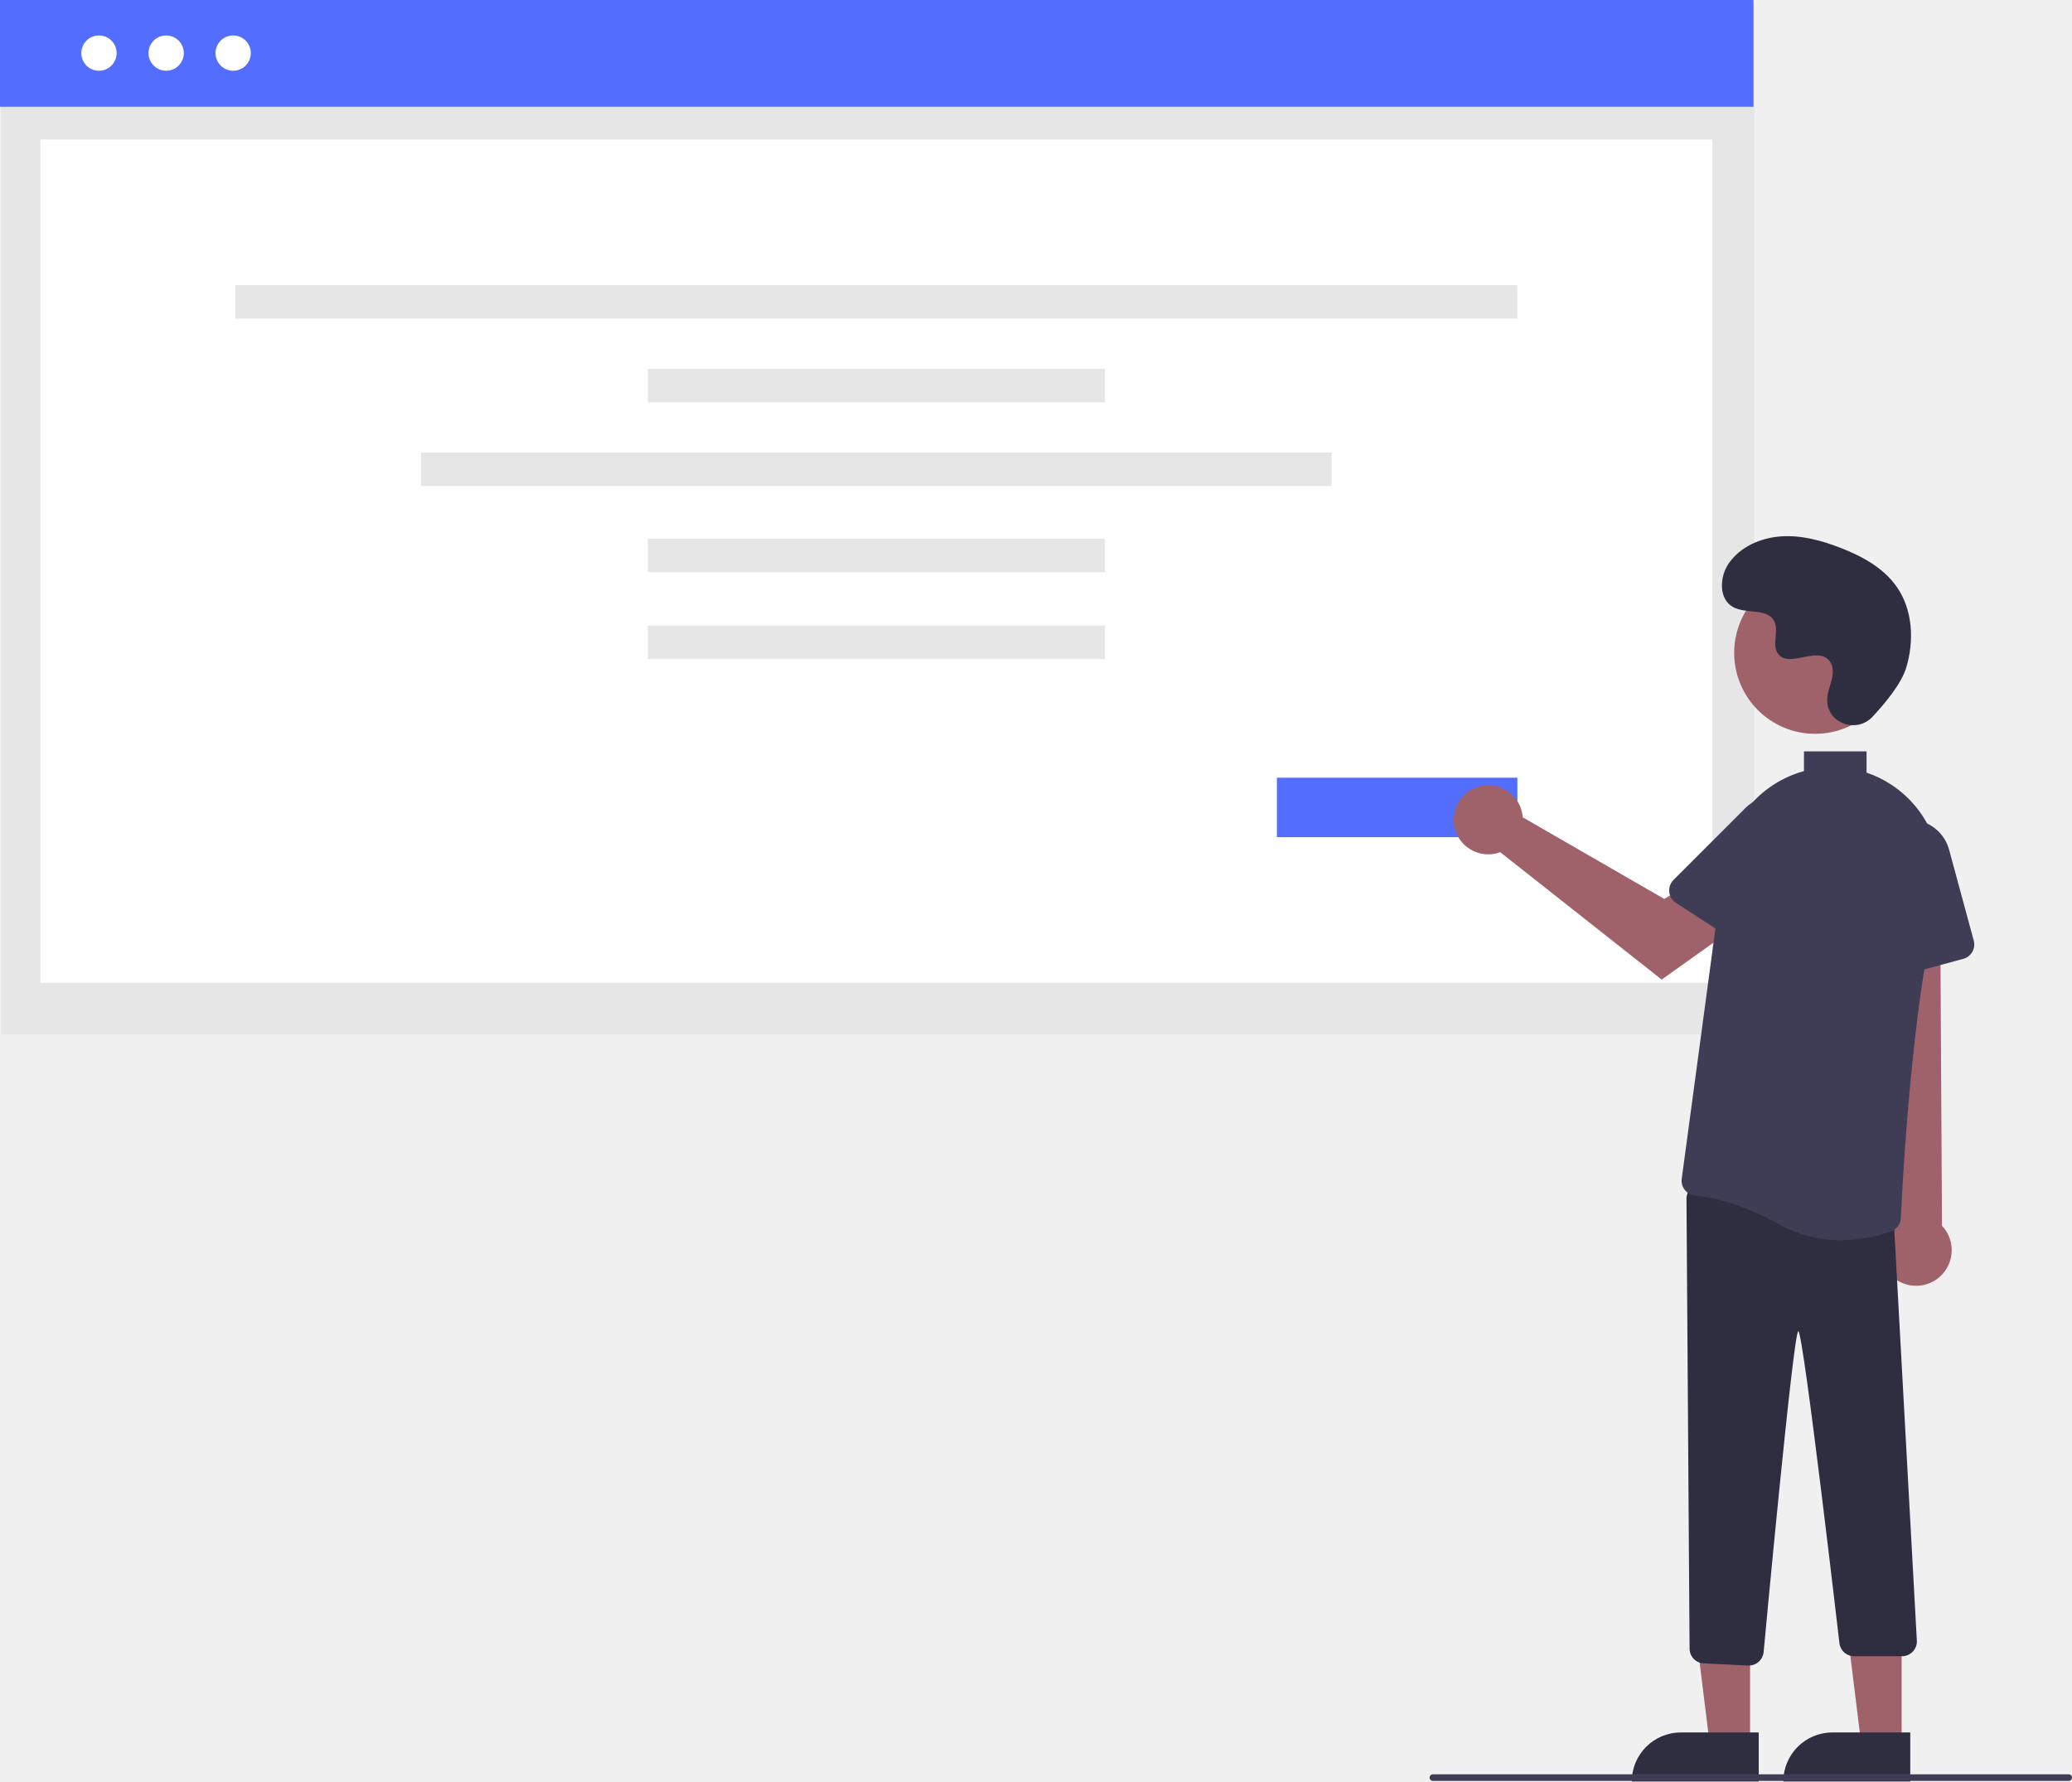
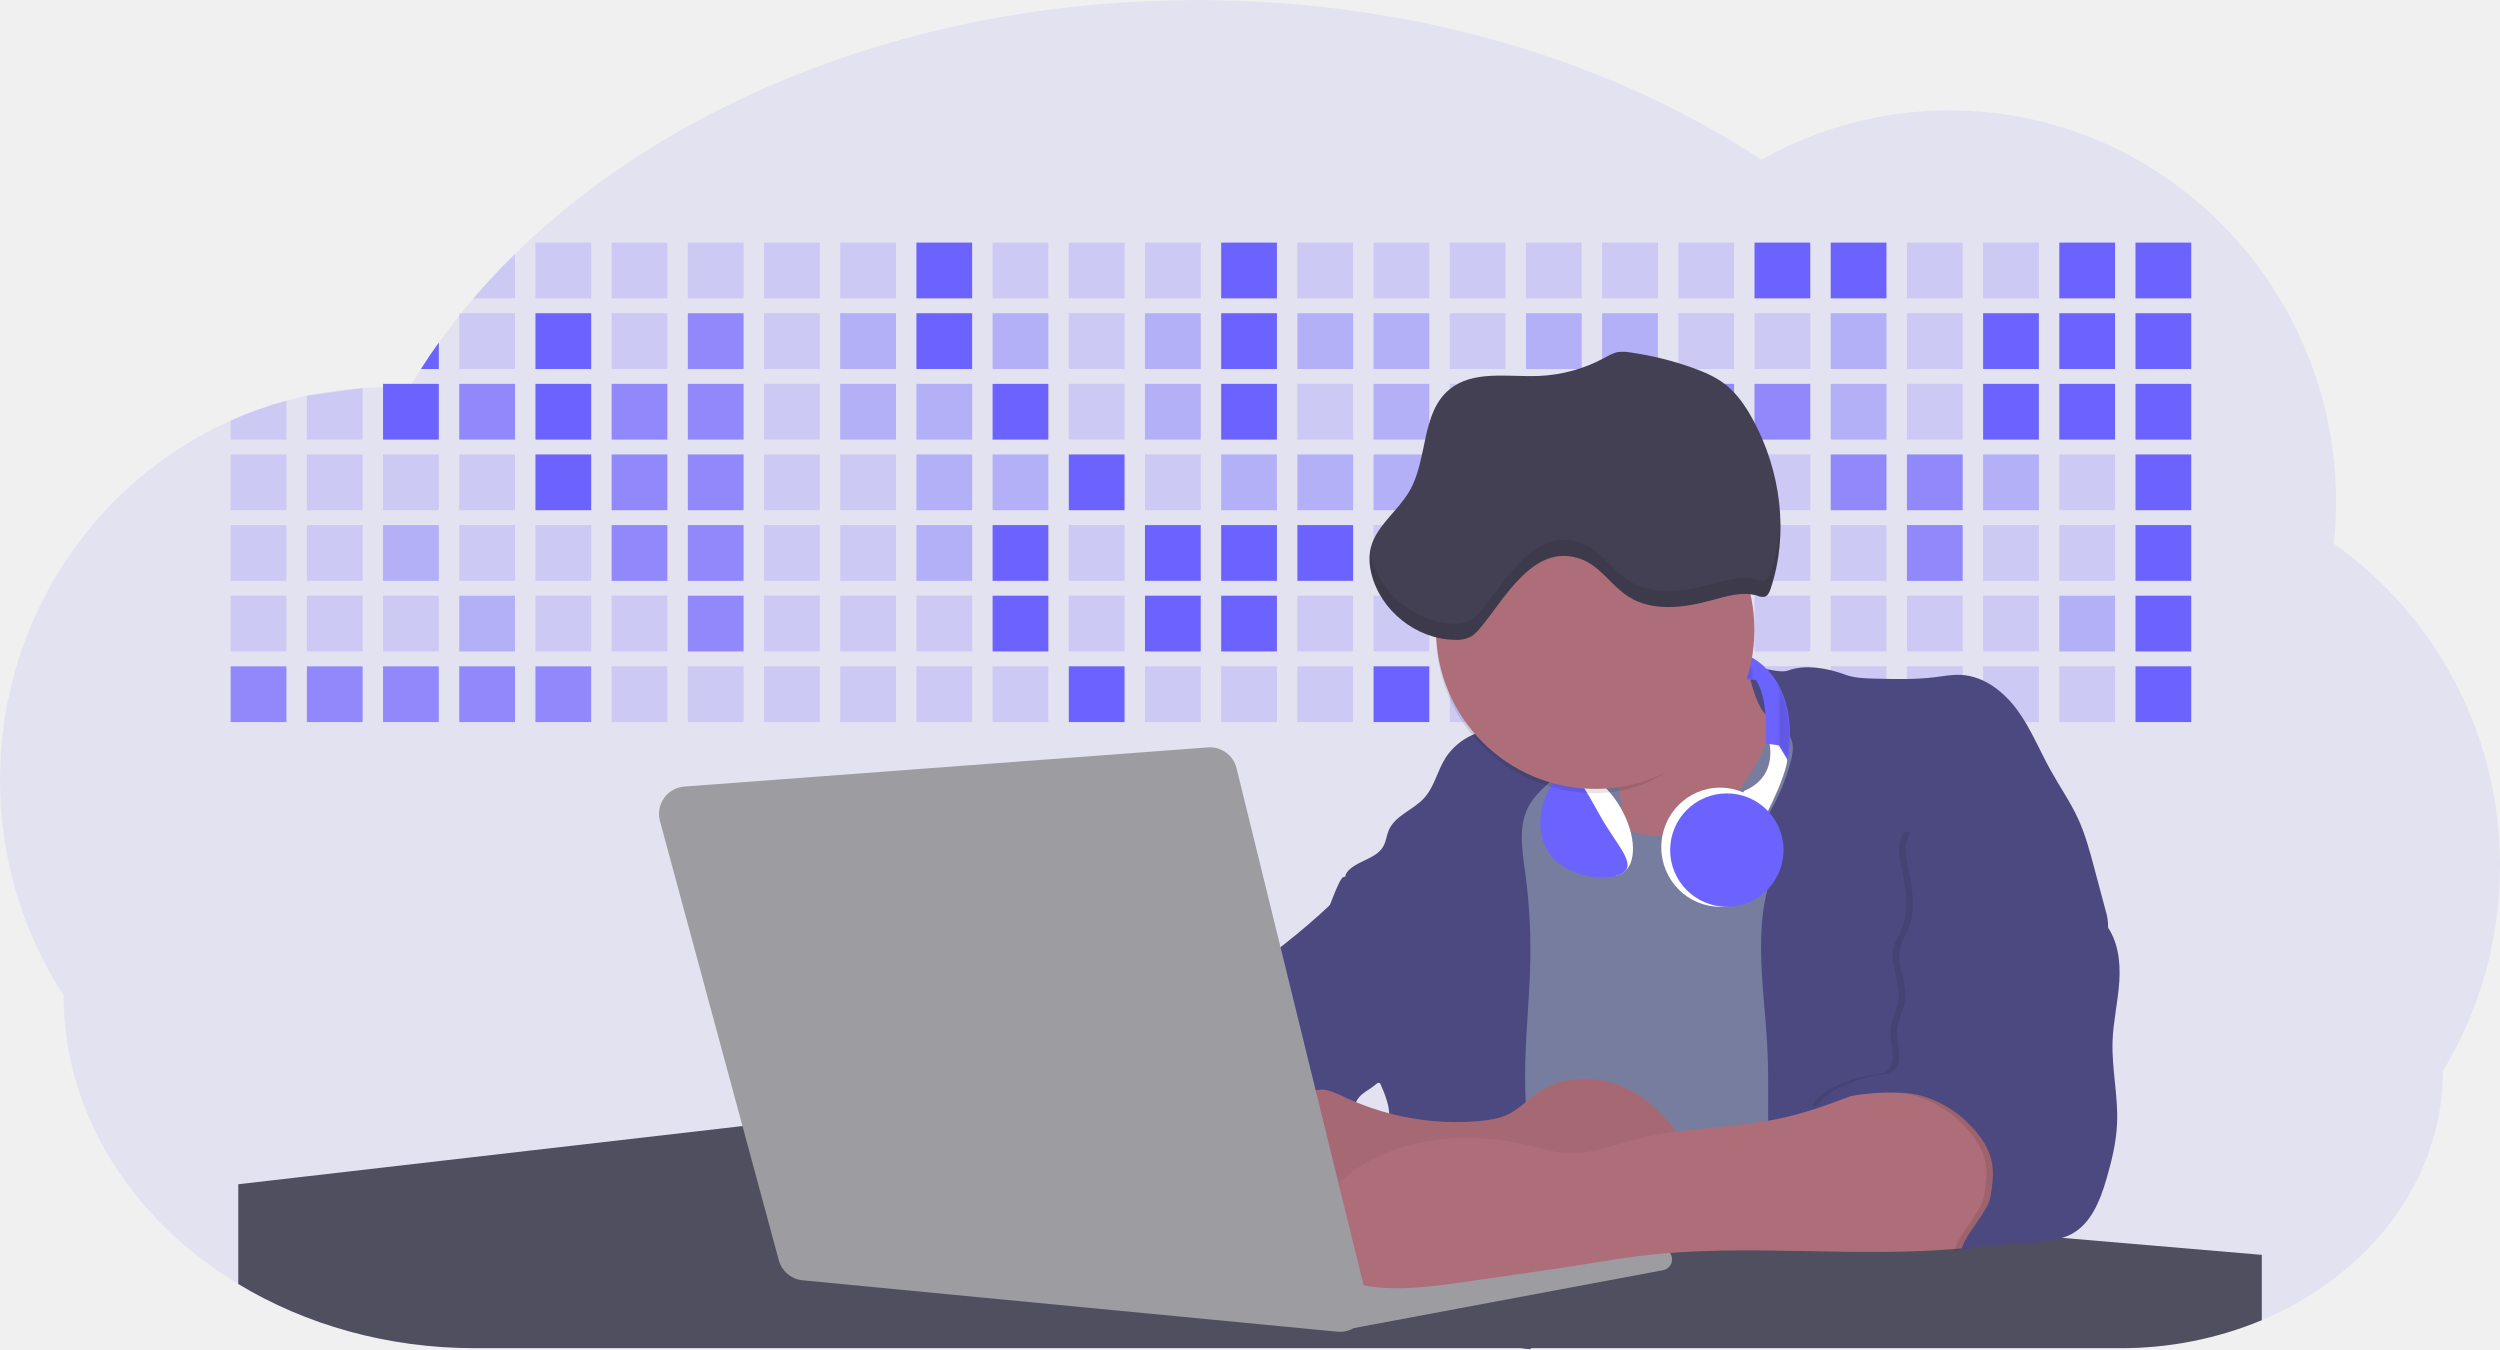
- <svg xmlns="http://www.w3.org/2000/svg" id="ad38fc70-8020-4243-af0b-1d7dc942eb8a" data-name="Layer 1" width="628.952" height="540.749" viewBox="0 0 628.952 540.749">
-   <rect id="ae13a9af-8be6-48d2-be97-15b9bb35f653" data-name="Rectangle 246" x="0.325" y="0.432" width="532.264" height="313.477" fill="#e6e6e6" />
-   <rect id="a5b6fe3b-52e9-48cc-a961-c4a66fbfd4e0" data-name="Rectangle 264" width="532.264" height="32.399" fill="#536dfe" />
-   <rect id="f9022efb-4ab6-4da5-b9f8-05744185cb65" data-name="Rectangle 247" x="12.274" y="42.351" width="507.512" height="255.961" fill="#fff" />
-   <circle id="b8863a4f-d6d1-45f4-aeb2-54ce0fc41c58" data-name="Ellipse 194" cx="50.438" cy="16.117" r="5.359" fill="#fff" />
-   <circle id="bbe8bb57-e8a1-4ebb-9530-09dc8d102d8f" data-name="Ellipse 195" cx="70.782" cy="16.117" r="5.359" fill="#fff" />
-   <circle id="e8afff7b-3b6f-4dbf-9548-6e45ece64f65" data-name="Ellipse 246" cx="30.042" cy="16.117" r="5.359" fill="#fff" />
-   <rect id="b1f15dfa-2d28-41bb-b4d1-13ec40007797" data-name="Rectangle 250" x="71.465" y="86.552" width="389.129" height="10.164" fill="#e6e6e6" />
-   <rect id="ad95e1cc-3eac-41f8-b758-723622ce1f63" data-name="Rectangle 251" x="196.659" y="111.96" width="138.743" height="10.164" fill="#e6e6e6" />
-   <rect id="b780e72c-b22a-4ee2-b16a-5905a6a8a985" data-name="Rectangle 251" x="196.659" y="163.5" width="138.743" height="10.164" fill="#e6e6e6" />
-   <rect id="a53233dc-737e-4f4d-ba21-0434f7dacc3a" data-name="Rectangle 251" x="196.659" y="189.899" width="138.743" height="10.164" fill="#e6e6e6" />
-   <rect id="a2199747-3d5b-4c24-9aea-bee34d6022f4" data-name="Rectangle 252" x="127.829" y="137.369" width="276.402" height="10.164" fill="#e6e6e6" />
-   <rect x="387.595" y="236.062" width="73" height="18.049" fill="#536dfe" />
-   <polygon points="531.231 529.365 518.972 529.364 513.139 482.076 531.234 482.077 531.231 529.365" fill="#9f616a" />
-   <path d="M510.215,525.861h23.644a0,0,0,0,1,0,0v14.887a0,0,0,0,1,0,0H495.328a0,0,0,0,1,0,0v0A14.887,14.887,0,0,1,510.215,525.861Z" fill="#2f2e41" />
-   <polygon points="577.231 529.365 564.972 529.364 559.139 482.076 577.234 482.077 577.231 529.365" fill="#9f616a" />
-   <path d="M556.214,525.861h23.644a0,0,0,0,1,0,0v14.887a0,0,0,0,1,0,0H541.328a0,0,0,0,1,0,0v0A14.887,14.887,0,0,1,556.214,525.861Z" fill="#2f2e41" />
-   <path d="M861.258,568.152a10.743,10.743,0,0,1-2.062-16.343l-8.072-114.558,23.253,2.255.639,112.187a10.801,10.801,0,0,1-13.757,16.459Z" transform="translate(-285.5241 -179.6256)" fill="#9f616a" />
-   <path d="M816.176,685.167,802.68,684.524a4.499,4.499,0,0,1-4.286-4.463l-.942-136.557a4.501,4.501,0,0,1,5.146-4.485l53.994,7.838a4.474,4.474,0,0,1,3.854,4.42l6.944,126.534a4.5,4.5,0,0,1-4.5,4.534h-14.55a4.479,4.479,0,0,1-4.445-3.801s-10.99-94.912-12.499-94.856c-1.517.028-10.537,97.52-10.537,97.52a4.517,4.517,0,0,1-4.469,3.966Q816.284,685.173,816.176,685.167Z" transform="translate(-285.5241 -179.6256)" fill="#2f2e41" />
-   <path d="M856.387,475.744a4.482,4.482,0,0,1-1.859-3.401L852.825,441.467a12.399,12.399,0,0,1,24.346-3.927l7.485,27.605a4.505,4.505,0,0,1-3.166,5.521l-21.291,5.773A4.483,4.483,0,0,1,856.387,475.744Z" transform="translate(-285.5241 -179.6256)" fill="#3f3d56" />
-   <circle cx="550.975" cy="198.176" r="24.561" fill="#9f616a" />
-   <path d="M747.495,426.056a10.527,10.527,0,0,1,.239,1.64l42.957,24.782,10.441-6.011,11.131,14.572-22.337,15.921-49.008-38.663a10.496,10.496,0,1,1,6.576-12.241Z" transform="translate(-285.5241 -179.6256)" fill="#9f616a" />
-   <path d="M792.226,450.371a4.482,4.482,0,0,1,1.293-3.653l21.863-21.868a12.399,12.399,0,0,1,19.168,15.516l-15.57,23.992a4.505,4.505,0,0,1-6.224,1.325l-18.504-12.009A4.483,4.483,0,0,1,792.226,450.371Z" transform="translate(-285.5241 -179.6256)" fill="#3f3d56" />
-   <path d="M853.88,397.233c-4.582,4.881-13.091,2.261-13.688-4.407a8.055,8.055,0,0,1,.01-1.556c.308-2.954,2.015-5.635,1.606-8.754a4.59,4.59,0,0,0-.84-2.149c-3.651-4.889-12.222,2.187-15.668-2.239-2.113-2.714.371-6.987-1.251-10.021-2.14-4.004-8.479-2.029-12.454-4.221-4.423-2.439-4.158-9.225-1.247-13.353,3.551-5.034,9.776-7.72,15.923-8.107s12.253,1.275,17.992,3.511c6.521,2.541,12.988,6.054,17.001,11.788,4.88,6.973,5.35,16.348,2.909,24.502C862.688,387.188,857.621,393.248,853.88,397.233Z" transform="translate(-285.5241 -179.6256)" fill="#2f2e41" />
-   <path d="M913.476,720.188h-193a1,1,0,0,1,0-2h193a1,1,0,0,1,0,2Z" transform="translate(-285.5241 -179.6256)" fill="#3f3d56" />
-   <path d="M861.015,418.769q-.64-.46-1.305-.903a32.361,32.361,0,0,0-7.596-3.724v-6.454h-19v5.988a33.32,33.32,0,0,0-24.163,27.686l-12.938,96.051a4.478,4.478,0,0,0,.931,3.401,4.419,4.419,0,0,0,3.054,1.673c4.483.447,13.78,2.185,25.68,8.796a38.125,38.125,0,0,0,18.706,4.774,45.089,45.089,0,0,0,15.226-2.711,4.467,4.467,0,0,0,2.918-4.005c.466-10.337,3.19-63.544,11.124-95.999A33.178,33.178,0,0,0,861.015,418.769Z" transform="translate(-285.5241 -179.6256)" fill="#3f3d56" />
+ <svg xmlns="http://www.w3.org/2000/svg" id="aa7bae02-e79e-4d6b-a496-aba15f39787c" data-name="Layer 1" width="1144" height="617.32" viewBox="0 0 1144 617.32">
+   <path d="M1172,537.57a181.92,181.92,0,0,1-6.85,49.6,180.06,180.06,0,0,1-19.27,44.28c0,50.1-33.82,93.4-82.91,114a167.3,167.3,0,0,1-64.73,12.8H245.17c-40.25,0-77.55-10.86-108.14-29.36A185.76,185.76,0,0,1,112.2,711c-34-29.22-55.08-69.6-55.08-114.2A180.5,180.5,0,0,1,28,498.08c0-73.36,43.39-136.44,105.55-164.29a174.52,174.52,0,0,1,25.51-9.12q4.63-1.26,9.36-2.26a175.39,175.39,0,0,1,25.51-3.5q4.65-.29,9.35-.33H205c3.46,0,6.89.12,10.3.32l1.12-1.9q2.06-3.44,4.22-6.81,3.9-6.14,8.18-12.1,4.48-6.29,9.35-12.38l.83-1q2.76-3.44,5.64-6.8,9-10.49,19-20.35c72.11-70.68,185.08-116.18,312.08-116.18,98.82,0,189.15,27.55,258.34,73.07A174.18,174.18,0,0,1,920,191.86c97.74,0,177,80.37,177,179.51a184.9,184.9,0,0,1-1,18.78A180,180,0,0,1,1172,537.57Z" transform="translate(-28 -141.34)" fill="#6c63ff" opacity="0.1" />
+   <path d="M263.66,257.52v20.35h-19Q253.59,267.39,263.66,257.52Z" transform="translate(-28 -141.34)" fill="#6c63ff" opacity="0.2" />
+   <rect x="245.02" y="111.02" width="25.51" height="25.51" fill="#6c63ff" opacity="0.2" />
+   <rect x="279.88" y="111.02" width="25.51" height="25.51" fill="#6c63ff" opacity="0.2" />
+   <rect x="314.75" y="111.02" width="25.51" height="25.51" fill="#6c63ff" opacity="0.2" />
+   <rect x="349.61" y="111.02" width="25.51" height="25.51" fill="#6c63ff" opacity="0.2" />
+   <rect x="384.48" y="111.02" width="25.51" height="25.51" fill="#6c63ff" opacity="0.2" />
+   <rect x="419.35" y="111.02" width="25.51" height="25.51" fill="#6c63ff" />
+   <rect x="454.21" y="111.02" width="25.51" height="25.51" fill="#6c63ff" opacity="0.2" />
+   <rect x="489.08" y="111.02" width="25.51" height="25.51" fill="#6c63ff" opacity="0.2" />
+   <rect x="523.94" y="111.02" width="25.51" height="25.51" fill="#6c63ff" opacity="0.2" />
+   <rect x="558.81" y="111.02" width="25.51" height="25.51" fill="#6c63ff" />
+   <rect x="593.68" y="111.02" width="25.51" height="25.51" fill="#6c63ff" opacity="0.2" />
+   <rect x="628.54" y="111.02" width="25.51" height="25.51" fill="#6c63ff" opacity="0.2" />
+   <rect x="663.41" y="111.02" width="25.51" height="25.51" fill="#6c63ff" opacity="0.2" />
+   <rect x="698.28" y="111.02" width="25.51" height="25.51" fill="#6c63ff" opacity="0.2" />
+   <rect x="733.14" y="111.02" width="25.51" height="25.51" fill="#6c63ff" opacity="0.2" />
+   <rect x="768.01" y="111.02" width="25.51" height="25.51" fill="#6c63ff" opacity="0.2" />
+   <rect x="802.87" y="111.02" width="25.51" height="25.51" fill="#6c63ff" />
+   <rect x="837.74" y="111.02" width="25.51" height="25.51" fill="#6c63ff" />
+   <rect x="872.61" y="111.02" width="25.51" height="25.51" fill="#6c63ff" opacity="0.2" />
+   <rect x="907.47" y="111.02" width="25.51" height="25.51" fill="#6c63ff" opacity="0.2" />
+   <rect x="942.34" y="111.02" width="25.51" height="25.51" fill="#6c63ff" />
+   <rect x="977.2" y="111.02" width="25.51" height="25.51" fill="#6c63ff" />
+   <path d="M228.8,298.08v12.1h-8.18Q224.52,304,228.8,298.08Z" transform="translate(-28 -141.34)" fill="#6c63ff" />
+   <rect x="210.15" y="143.33" width="25.51" height="25.51" fill="#6c63ff" opacity="0.2" />
+   <rect x="245.02" y="143.33" width="25.51" height="25.51" fill="#6c63ff" />
+   <rect x="279.88" y="143.33" width="25.51" height="25.51" fill="#6c63ff" opacity="0.2" />
+   <rect x="314.75" y="143.33" width="25.51" height="25.51" fill="#6c63ff" opacity="0.7" />
+   <rect x="349.61" y="143.33" width="25.51" height="25.51" fill="#6c63ff" opacity="0.2" />
+   <rect x="384.48" y="143.33" width="25.51" height="25.51" fill="#6c63ff" opacity="0.4" />
+   <rect x="419.35" y="143.33" width="25.51" height="25.51" fill="#6c63ff" />
+   <rect x="454.21" y="143.33" width="25.51" height="25.51" fill="#6c63ff" opacity="0.4" />
+   <rect x="489.08" y="143.33" width="25.51" height="25.51" fill="#6c63ff" opacity="0.2" />
+   <rect x="523.94" y="143.33" width="25.51" height="25.51" fill="#6c63ff" opacity="0.4" />
+   <rect x="558.81" y="143.33" width="25.51" height="25.51" fill="#6c63ff" />
+   <rect x="593.68" y="143.33" width="25.51" height="25.51" fill="#6c63ff" opacity="0.4" />
+   <rect x="628.54" y="143.33" width="25.51" height="25.51" fill="#6c63ff" opacity="0.4" />
+   <rect x="663.41" y="143.33" width="25.51" height="25.51" fill="#6c63ff" opacity="0.2" />
+   <rect x="698.28" y="143.33" width="25.51" height="25.51" fill="#6c63ff" opacity="0.4" />
+   <rect x="733.14" y="143.33" width="25.51" height="25.51" fill="#6c63ff" opacity="0.4" />
+   <rect x="768.01" y="143.33" width="25.51" height="25.51" fill="#6c63ff" opacity="0.2" />
+   <rect x="802.87" y="143.33" width="25.51" height="25.51" fill="#6c63ff" opacity="0.2" />
+   <rect x="837.74" y="143.33" width="25.51" height="25.51" fill="#6c63ff" opacity="0.4" />
+   <rect x="872.61" y="143.33" width="25.51" height="25.51" fill="#6c63ff" opacity="0.2" />
+   <rect x="907.47" y="143.33" width="25.51" height="25.51" fill="#6c63ff" />
+   <rect x="942.34" y="143.33" width="25.51" height="25.51" fill="#6c63ff" />
+   <rect x="977.2" y="143.33" width="25.51" height="25.51" fill="#6c63ff" />
+   <path d="M159.06,324.67V342.5H133.55v-8.71A174.52,174.52,0,0,1,159.06,324.67Z" transform="translate(-28 -141.34)" fill="#6c63ff" opacity="0.2" />
+   <polygon points="165.93 177.57 165.93 201.16 140.42 201.16 140.42 181.07 165.93 177.57" fill="#6c63ff" opacity="0.2" />
+   <rect x="175.28" y="175.65" width="25.51" height="25.51" fill="#6c63ff" />
+   <rect x="210.15" y="175.65" width="25.51" height="25.51" fill="#6c63ff" opacity="0.7" />
+   <rect x="245.02" y="175.65" width="25.51" height="25.51" fill="#6c63ff" />
+   <rect x="279.88" y="175.65" width="25.51" height="25.51" fill="#6c63ff" opacity="0.7" />
+   <rect x="314.75" y="175.65" width="25.51" height="25.51" fill="#6c63ff" opacity="0.7" />
+   <rect x="349.61" y="175.65" width="25.51" height="25.51" fill="#6c63ff" opacity="0.2" />
+   <rect x="384.48" y="175.65" width="25.51" height="25.51" fill="#6c63ff" opacity="0.4" />
+   <rect x="419.35" y="175.65" width="25.51" height="25.51" fill="#6c63ff" opacity="0.4" />
+   <rect x="454.21" y="175.65" width="25.51" height="25.51" fill="#6c63ff" />
+   <rect x="489.08" y="175.65" width="25.51" height="25.51" fill="#6c63ff" opacity="0.2" />
+   <rect x="523.94" y="175.65" width="25.51" height="25.51" fill="#6c63ff" opacity="0.4" />
+   <rect x="558.81" y="175.65" width="25.51" height="25.51" fill="#6c63ff" />
+   <rect x="593.68" y="175.65" width="25.51" height="25.51" fill="#6c63ff" opacity="0.2" />
+   <rect x="628.54" y="175.65" width="25.51" height="25.51" fill="#6c63ff" opacity="0.4" />
+   <rect x="663.41" y="175.65" width="25.51" height="25.51" fill="#6c63ff" opacity="0.2" />
+   <rect x="698.28" y="175.65" width="25.51" height="25.51" fill="#6c63ff" />
+   <rect x="733.14" y="175.65" width="25.51" height="25.51" fill="#6c63ff" opacity="0.2" />
+   <rect x="768.01" y="175.65" width="25.51" height="25.51" fill="#6c63ff" opacity="0.7" />
+   <rect x="802.87" y="175.65" width="25.51" height="25.51" fill="#6c63ff" opacity="0.7" />
+   <rect x="837.74" y="175.65" width="25.51" height="25.51" fill="#6c63ff" opacity="0.4" />
+   <rect x="872.61" y="175.65" width="25.51" height="25.51" fill="#6c63ff" opacity="0.2" />
+   <rect x="907.47" y="175.65" width="25.51" height="25.51" fill="#6c63ff" />
+   <rect x="942.34" y="175.65" width="25.51" height="25.51" fill="#6c63ff" />
+   <rect x="977.2" y="175.65" width="25.51" height="25.51" fill="#6c63ff" />
+   <rect x="105.55" y="207.96" width="25.51" height="25.51" fill="#6c63ff" opacity="0.2" />
+   <rect x="140.42" y="207.96" width="25.51" height="25.51" fill="#6c63ff" opacity="0.2" />
+   <rect x="175.28" y="207.96" width="25.51" height="25.51" fill="#6c63ff" opacity="0.2" />
+   <rect x="210.15" y="207.96" width="25.51" height="25.51" fill="#6c63ff" opacity="0.2" />
+   <rect x="245.02" y="207.96" width="25.51" height="25.51" fill="#6c63ff" />
+   <rect x="279.88" y="207.96" width="25.51" height="25.51" fill="#6c63ff" opacity="0.7" />
+   <rect x="314.75" y="207.96" width="25.51" height="25.51" fill="#6c63ff" opacity="0.7" />
+   <rect x="349.61" y="207.96" width="25.51" height="25.51" fill="#6c63ff" opacity="0.2" />
+   <rect x="384.48" y="207.96" width="25.51" height="25.51" fill="#6c63ff" opacity="0.2" />
+   <rect x="419.35" y="207.96" width="25.51" height="25.51" fill="#6c63ff" opacity="0.4" />
+   <rect x="454.21" y="207.96" width="25.51" height="25.51" fill="#6c63ff" opacity="0.4" />
+   <rect x="489.08" y="207.96" width="25.51" height="25.51" fill="#6c63ff" />
+   <rect x="523.94" y="207.96" width="25.51" height="25.51" fill="#6c63ff" opacity="0.2" />
+   <rect x="558.81" y="207.96" width="25.51" height="25.51" fill="#6c63ff" opacity="0.4" />
+   <rect x="593.68" y="207.96" width="25.51" height="25.51" fill="#6c63ff" opacity="0.4" />
+   <rect x="628.54" y="207.96" width="25.51" height="25.51" fill="#6c63ff" opacity="0.4" />
+   <rect x="663.41" y="207.96" width="25.51" height="25.51" fill="#6c63ff" opacity="0.4" />
+   <rect x="698.28" y="207.96" width="25.51" height="25.51" fill="#6c63ff" opacity="0.2" />
+   <rect x="733.14" y="207.96" width="25.51" height="25.51" fill="#6c63ff" opacity="0.2" />
+   <rect x="768.01" y="207.96" width="25.51" height="25.51" fill="#6c63ff" opacity="0.2" />
+   <rect x="802.87" y="207.96" width="25.51" height="25.51" fill="#6c63ff" opacity="0.2" />
+   <rect x="837.74" y="207.96" width="25.51" height="25.51" fill="#6c63ff" opacity="0.7" />
+   <rect x="872.61" y="207.96" width="25.51" height="25.51" fill="#6c63ff" opacity="0.7" />
+   <rect x="907.47" y="207.96" width="25.51" height="25.51" fill="#6c63ff" opacity="0.4" />
+   <rect x="942.34" y="207.96" width="25.51" height="25.51" fill="#6c63ff" opacity="0.2" />
+   <rect x="977.2" y="207.96" width="25.51" height="25.51" fill="#6c63ff" />
+   <rect x="105.55" y="240.28" width="25.51" height="25.51" fill="#6c63ff" opacity="0.2" />
+   <rect x="140.42" y="240.28" width="25.51" height="25.51" fill="#6c63ff" opacity="0.2" />
+   <rect x="175.28" y="240.28" width="25.51" height="25.51" fill="#6c63ff" opacity="0.4" />
+   <rect x="210.15" y="240.28" width="25.51" height="25.51" fill="#6c63ff" opacity="0.2" />
+   <rect x="245.02" y="240.28" width="25.51" height="25.51" fill="#6c63ff" opacity="0.2" />
+   <rect x="279.88" y="240.28" width="25.51" height="25.51" fill="#6c63ff" opacity="0.7" />
+   <rect x="314.75" y="240.28" width="25.51" height="25.51" fill="#6c63ff" opacity="0.7" />
+   <rect x="349.61" y="240.28" width="25.51" height="25.51" fill="#6c63ff" opacity="0.2" />
+   <rect x="384.48" y="240.28" width="25.51" height="25.51" fill="#6c63ff" opacity="0.2" />
+   <rect x="419.35" y="240.28" width="25.51" height="25.51" fill="#6c63ff" opacity="0.4" />
+   <rect x="454.21" y="240.28" width="25.51" height="25.51" fill="#6c63ff" />
+   <rect x="489.08" y="240.28" width="25.51" height="25.51" fill="#6c63ff" opacity="0.2" />
+   <rect x="523.94" y="240.28" width="25.51" height="25.51" fill="#6c63ff" />
+   <rect x="558.81" y="240.28" width="25.51" height="25.51" fill="#6c63ff" />
+   <rect x="593.68" y="240.28" width="25.51" height="25.51" fill="#6c63ff" />
+   <rect x="628.54" y="240.28" width="25.51" height="25.51" fill="#6c63ff" opacity="0.2" />
+   <rect x="663.41" y="240.28" width="25.51" height="25.51" fill="#6c63ff" />
+   <rect x="698.28" y="240.28" width="25.51" height="25.51" fill="#6c63ff" opacity="0.2" />
+   <rect x="733.14" y="240.28" width="25.51" height="25.51" fill="#6c63ff" opacity="0.2" />
+   <rect x="768.01" y="240.28" width="25.51" height="25.51" fill="#6c63ff" opacity="0.2" />
+   <rect x="802.87" y="240.28" width="25.51" height="25.51" fill="#6c63ff" opacity="0.2" />
+   <rect x="837.74" y="240.28" width="25.51" height="25.51" fill="#6c63ff" opacity="0.2" />
+   <rect x="872.61" y="240.28" width="25.51" height="25.51" fill="#6c63ff" opacity="0.7" />
+   <rect x="907.47" y="240.28" width="25.51" height="25.51" fill="#6c63ff" opacity="0.2" />
+   <rect x="942.34" y="240.28" width="25.51" height="25.51" fill="#6c63ff" opacity="0.2" />
+   <rect x="977.2" y="240.28" width="25.51" height="25.51" fill="#6c63ff" />
+   <rect x="105.55" y="272.59" width="25.51" height="25.51" fill="#6c63ff" opacity="0.2" />
+   <rect x="140.42" y="272.59" width="25.51" height="25.51" fill="#6c63ff" opacity="0.2" />
+   <rect x="175.28" y="272.59" width="25.51" height="25.51" fill="#6c63ff" opacity="0.2" />
+   <rect x="210.15" y="272.59" width="25.51" height="25.51" fill="#6c63ff" opacity="0.4" />
+   <rect x="245.02" y="272.59" width="25.51" height="25.51" fill="#6c63ff" opacity="0.2" />
+   <rect x="279.88" y="272.59" width="25.51" height="25.51" fill="#6c63ff" opacity="0.2" />
+   <rect x="314.75" y="272.59" width="25.51" height="25.51" fill="#6c63ff" opacity="0.7" />
+   <rect x="349.61" y="272.59" width="25.51" height="25.51" fill="#6c63ff" opacity="0.2" />
+   <rect x="384.48" y="272.59" width="25.51" height="25.51" fill="#6c63ff" opacity="0.2" />
+   <rect x="419.35" y="272.59" width="25.51" height="25.51" fill="#6c63ff" opacity="0.2" />
+   <rect x="454.21" y="272.59" width="25.51" height="25.51" fill="#6c63ff" />
+   <rect x="489.08" y="272.59" width="25.51" height="25.51" fill="#6c63ff" opacity="0.2" />
+   <rect x="523.94" y="272.59" width="25.51" height="25.51" fill="#6c63ff" />
+   <rect x="558.81" y="272.59" width="25.51" height="25.51" fill="#6c63ff" />
+   <rect x="593.68" y="272.59" width="25.51" height="25.51" fill="#6c63ff" opacity="0.2" />
+   <rect x="628.54" y="272.59" width="25.51" height="25.51" fill="#6c63ff" opacity="0.2" />
+   <rect x="663.41" y="272.59" width="25.51" height="25.51" fill="#6c63ff" opacity="0.2" />
+   <rect x="698.28" y="272.59" width="25.51" height="25.51" fill="#6c63ff" opacity="0.2" />
+   <rect x="733.14" y="272.59" width="25.51" height="25.51" fill="#6c63ff" opacity="0.2" />
+   <rect x="768.01" y="272.59" width="25.51" height="25.51" fill="#6c63ff" opacity="0.2" />
+   <rect x="802.87" y="272.59" width="25.51" height="25.51" fill="#6c63ff" opacity="0.2" />
+   <rect x="837.74" y="272.59" width="25.51" height="25.51" fill="#6c63ff" opacity="0.2" />
+   <rect x="872.61" y="272.59" width="25.51" height="25.51" fill="#6c63ff" opacity="0.2" />
+   <rect x="907.47" y="272.59" width="25.51" height="25.51" fill="#6c63ff" opacity="0.2" />
+   <rect x="942.34" y="272.59" width="25.51" height="25.51" fill="#6c63ff" opacity="0.4" />
+   <rect x="977.2" y="272.59" width="25.51" height="25.51" fill="#6c63ff" />
+   <rect x="105.55" y="304.91" width="25.51" height="25.51" fill="#6c63ff" opacity="0.7" />
+   <rect x="140.42" y="304.91" width="25.51" height="25.51" fill="#6c63ff" opacity="0.7" />
+   <rect x="175.28" y="304.91" width="25.51" height="25.51" fill="#6c63ff" opacity="0.7" />
+   <rect x="210.15" y="304.91" width="25.51" height="25.51" fill="#6c63ff" opacity="0.7" />
+   <rect x="245.02" y="304.91" width="25.51" height="25.51" fill="#6c63ff" opacity="0.7" />
+   <rect x="279.88" y="304.91" width="25.51" height="25.51" fill="#6c63ff" opacity="0.2" />
+   <rect x="314.75" y="304.91" width="25.51" height="25.51" fill="#6c63ff" opacity="0.2" />
+   <rect x="349.61" y="304.91" width="25.51" height="25.51" fill="#6c63ff" opacity="0.2" />
+   <rect x="384.48" y="304.91" width="25.51" height="25.51" fill="#6c63ff" opacity="0.2" />
+   <rect x="419.35" y="304.91" width="25.51" height="25.51" fill="#6c63ff" opacity="0.2" />
+   <rect x="454.21" y="304.91" width="25.51" height="25.51" fill="#6c63ff" opacity="0.2" />
+   <rect x="489.08" y="304.91" width="25.51" height="25.51" fill="#6c63ff" />
+   <rect x="523.94" y="304.91" width="25.51" height="25.51" fill="#6c63ff" opacity="0.2" />
+   <rect x="558.81" y="304.91" width="25.51" height="25.51" fill="#6c63ff" opacity="0.2" />
+   <rect x="593.68" y="304.91" width="25.51" height="25.51" fill="#6c63ff" opacity="0.2" />
+   <rect x="628.54" y="304.91" width="25.51" height="25.51" fill="#6c63ff" />
+   <rect x="663.41" y="304.91" width="25.51" height="25.51" fill="#6c63ff" opacity="0.2" />
+   <rect x="698.28" y="304.91" width="25.51" height="25.51" fill="#6c63ff" opacity="0.2" />
+   <rect x="733.14" y="304.91" width="25.51" height="25.51" fill="#6c63ff" opacity="0.2" />
+   <rect x="768.01" y="304.91" width="25.51" height="25.51" fill="#6c63ff" opacity="0.2" />
+   <rect x="802.87" y="304.91" width="25.51" height="25.51" fill="#6c63ff" opacity="0.2" />
+   <rect x="837.74" y="304.91" width="25.51" height="25.51" fill="#6c63ff" opacity="0.2" />
+   <rect x="872.61" y="304.91" width="25.51" height="25.51" fill="#6c63ff" opacity="0.2" />
+   <rect x="907.47" y="304.91" width="25.51" height="25.51" fill="#6c63ff" opacity="0.2" />
+   <rect x="942.34" y="304.91" width="25.51" height="25.51" fill="#6c63ff" opacity="0.2" />
+   <rect x="977.2" y="304.91" width="25.51" height="25.51" fill="#6c63ff" />
+   <circle cx="734.52" cy="363.89" r="34.87" fill="#767d9f" />
+   <path d="M760.71,460.87q5.22,22.78,8.86,45.9c.73,4.58,1.38,9.41-.28,13.74-1.39,3.61-4.22,6.43-6.44,9.59s-3.9,7.21-2.55,10.83,5.29,5.6,9.05,6.62c10.76,2.9,22.23.79,32.94-2.35a53.29,53.29,0,0,0,13.81-5.72c4.54-2.88,8.26-6.88,11.68-11,15.61-18.93,25.83-41.65,35.45-64.23a39.12,39.12,0,0,1-33.11-13.34c-3.94-4.63-6.83-11.08-4.61-16.74-6.51,3.57-14.24,3.81-21.25,6.25a75.49,75.49,0,0,0-12.5,6.15q-7.18,4.15-14.28,8.46C772.07,458.29,767,461.19,760.71,460.87Z" transform="translate(-28 -141.34)" fill="#ae6e79" />
+   <path d="M833.64,487.05c-6.11,11.89-14.06,23.32-25.41,30.4s-26.63,9-38,2c-5.6-3.42-9.84-8.62-14.73-13s-11-8.13-17.57-7.56c-7.24.63-12.91,6.28-17.76,11.69-7.36,8.22-14.47,16.79-19.68,26.52-10,18.7-12.37,40.56-11.93,61.76s3.51,42.29,3.58,63.49c.1,26.08-4.32,51.95-8.79,77.64,41.1-5.06,82.25,6,123.44,10.19,26.36,2.71,52.92,2.65,79.42,2.58,4.66,0,9.62-.12,13.5-2.7a18.2,18.2,0,0,0,5.59-6.64c3.66-6.75,5.13-14.45,6.15-22.06,2.59-19.22,2.67-38.68,2.74-58.08.18-47,.35-94.17-5.62-140.8-1.47-11.47-3.35-23-7.75-33.73s-11.58-20.6-21.62-26.35c-6.45-3.7-21.4-10.14-29-6.41C841.67,460.15,837.73,479.09,833.64,487.05Z" transform="translate(-28 -141.34)" fill="#767d9f" />
+   <path d="M836.68,619.77c-1.55-29-7.86-59.95,5.57-85.69,3.3-6.32-8.54-14.21-4.88-20.33a92.08,92.08,0,0,0,10.06-23.93c.76-2.89,1.37-5.95.65-8.85-1.33-5.29-6.56-8.44-11-11.66-4.9-3.56-7.42-14.41-9-20.28s12.57,1.2,18.26-.89c7.9-2.89,17.94-1.07,25.82,1.86,4.4,1.62,9.18,1.76,13.87,1.88,9.11.24,18.25.47,27.29-.65,4.06-.51,8.13-1.28,12.21-1.05,10.41.59,19.46,7.71,25.62,16.13s10.08,18.23,15.13,27.35c4.21,7.6,9.23,14.78,12.82,22.69,3.18,7,5.19,14.52,7.18,22l5.13,19.19a25.58,25.58,0,0,1,1.26,8.51c-.26,3.07-1.62,5.93-3,8.66A164.12,164.12,0,0,1,971,603.2c-10.79,13.23-23.89,25.16-30.3,41-2.5,6.17-3.89,12.73-5.16,19.27a707.94,707.94,0,0,0-10.9,79.15,174.2,174.2,0,0,0-36.52-12.21,177.61,177.61,0,0,0-19-3c-5.59-.58-12.8.52-18.12-1-8.9-2.53-9.88-17.58-11.23-25.46-2.16-12.55-2.59-25.32-2.67-38C837,648.53,837.45,634.14,836.68,619.77Z" transform="translate(-28 -141.34)" fill="#4c4981" />
+   <path d="M641.23,565.54c4.21,24,8.85,48.07,18,70.62-.23.22-.46.42-.69.62-.81.69-1.65,1.34-2.53,2-2.05,1.44-4.3,2.66-6,4.54a8,8,0,0,0-1.5,2.45,5.48,5.48,0,0,0,0,4.47c-4.77,2.11-10.31,1.46-15.66,1.26-4.61-.17-9.08,0-12.78,2.53-5.14,3.54-6.69,10.34-7.52,16.52q-.46,3.38-.79,6.77-.32,3.15-.52,6.32a188.61,188.61,0,0,0-.19,21q.08,1.92.21,3.84c-16.34-.39-31.23-8.91-45.32-17.19-3.22-1.89-6.54-3.88-8.63-7A15.8,15.8,0,0,1,555,674c0-.51.09-1,.16-1.52a41.58,41.58,0,0,1,2.29-8.68,107.2,107.2,0,0,1,19.19-32.65c3.58-4.18,7.61-8.27,9.28-13.52.73-2.29,1-4.72,1.74-7,3.32-9.88,15.3-14.55,19.4-24.14,1-2.29,1.46-4.8,2.7-7a17.63,17.63,0,0,1,4.25-4.75c.73-.61,1.49-1.2,2.24-1.79q10.54-8.26,20.31-17.45,1.82-1.71,3.6-3.46A59.48,59.48,0,0,0,641.23,565.54Z" transform="translate(-28 -141.34)" fill="#4c4981" />
+   <path d="M742,494.56c-1.44,1.52-3,2.95-4.53,4.37l-.41.37-1.62,1.5a39,39,0,0,0-7.55,8.79l-.17.28c-5.1,9.13-3.21,20.37-1.79,30.74a261.55,261.55,0,0,1,2.37,39c-.26,18-2.38,35.88-2.42,53.86,0,4.08.09,8.15.27,12.23.29,6.63.79,13.25,1.39,19.87.65,7.26,1.43,14.51,2.16,21.76.58,5.61,1.13,11.21,1.59,16.81.23,2.9.45,5.79.63,8.69.21,3.4.38,6.81.48,10.21h0c.07,2.16.11,4.31.11,6.47,0,1.23,0,2.45,0,3.67q0,3.51-.19,7-.2,4.49-.61,9c-.31,3.27-.86,6.84-3.16,9.14-.14.14-.29.27-.44.4l-3.24-.4a332.72,332.72,0,0,0-67.3-1.2c.49-3.38.94-6.75,1.38-10.14.2-1.6.4-3.21.59-4.82q.33-2.76.63-5.52c.23-2,.44-4,.64-6q.78-7.73,1.37-15.47.87-11.29,1.32-22.62.22-5.41.34-10.83.17-6.72.16-13.45,0-6.54-.11-13.1c0-1.44-.06-2.88-.18-4.31a27.35,27.35,0,0,0-.53-3.83,49.87,49.87,0,0,0-3-8.48c-.22-.52-.43-1-.64-1.55-.12-.27-.23-.55-.34-.82,5.76-5.13,9.86-12,13.8-18.76,6.39-10.89,12.93-22.26,14-34.84s-5.18-26.71-17.2-30.55c-3.27-1-6.73-1.28-10.1-1.87-3.18-.56-9.81-1.83-13.49-4.11q-3,3.08-6,6.05a22.15,22.15,0,0,1,2.17-8.71l1.42.07a2.71,2.71,0,0,1-.16-1c0-1.07.74-2.28,2.32-3.62,4.71-4,12.12-4.89,15.09-10.3,1.24-2.25,1.45-4.93,2.45-7.29,2.87-6.73,11.11-9.21,16.07-14.59s6.2-13,10.21-19a28.62,28.62,0,0,1,12-10c.4-.19.81-.38,1.22-.55,8.3-3.55,18.16-4.36,26.76-4.34,3.34,0,12,.1,16.24,1.79a5.32,5.32,0,0,1,1.85,1.13C752.37,480.61,745.34,491,742,494.56Z" transform="translate(-28 -141.34)" fill="#4c4981" />
+   <path d="M642.72,542.69a60.88,60.88,0,0,1,46.74,4.87c7.2,4,13.66,9.58,17.62,16.78,5.95,10.8,5.69,23.82,5.27,36.15-.21,6.17-.48,12.56-3.2,18.1C706,625,700.06,629.4,694,633a42.24,42.24,0,0,1-12.32,5.33c-6.72,1.46-13.7.22-20.47-1-7.36-1.36-15.26-3-20.37-8.48-3-3.18-4.64-7.31-6.26-11.35q-3.49-8.75-7-17.48c-4.05-10.11-5.42-18.52-.07-28.37,2.43-4.49,5.4-8.69,7.8-13.21C636.51,556.14,640.81,543.28,642.72,542.69Z" transform="translate(-28 -141.34)" fill="#4c4981" />
+   <path d="M1063,715.56v29.9a167.3,167.3,0,0,1-64.73,12.8H728.58c-.14.14-.29.27-.44.4l-3.24-.4H245.17c-40.25,0-77.55-10.86-108.14-29.36V683.25l230.72-26.63.18,0L502.29,668l34.77,3,18.06,1.53,37.38,3.17,19.23,1.63,28,2.38,3.94.33,20.18,1.71L691.23,684l38.5,3.26,64.18,5.45,45.15,3.83,74.14,6.29,14.1,1.19,1.52.13,1.32.11,18.62,1.58,20.44,1.74,2.37.2Z" transform="translate(-28 -141.34)" fill="#504f60" />
+   <polygon points="764 573.12 474.86 523.77 463.65 580.46 596.19 596.33 637 601.44 749.26 579.33 764 573.12" fill="#9c9ca1" />
+   <path d="M642.33,739.94l144.86-27.23a5,5,0,0,1,5.94,4.93h0a5,5,0,0,1-4.09,4.93L647.57,749.06Z" transform="translate(-28 -141.34)" fill="#9c9ca1" />
+   <path d="M705.17,654.31c4.51-.42,9.08-1.13,13.14-3.13,5-2.49,8.89-6.78,13.52-9.94,10.18-7,23.8-7.94,35.47-3.92s21.41,12.63,28.23,22.91c4.53,6.85,7.93,15.59,4.73,23.15a30.51,30.51,0,0,1-4.12,6.44l-8.34,10.9a29,29,0,0,1-5.66,6.09c-3.12,2.27-7,3.2-10.82,3.76-10.15,1.48-20.48.64-30.71,1.32-17.57,1.17-34.73,6.83-52.34,6.64-10.12-.11-20.11-2.15-30-4.19l-43.77-9c-7.62-1.56-16.23-3.84-19.82-10.75-1.61-3.11-1.91-6.71-2.1-10.21-.52-9.64,0-20.36,6.68-27.31,6.28-6.52,16.21-8.58,23.71-13.4,9.18-5.91,12.21-4,21.89.44A120,120,0,0,0,705.17,654.31Z" transform="translate(-28 -141.34)" fill="#ae6e79" />
+   <path d="M705.17,654.31c4.51-.42,9.08-1.13,13.14-3.13,5-2.49,8.89-6.78,13.52-9.94,10.18-7,23.8-7.94,35.47-3.92s21.41,12.63,28.23,22.91c4.53,6.85,7.93,15.59,4.73,23.15a30.51,30.51,0,0,1-4.12,6.44l-8.34,10.9a29,29,0,0,1-5.66,6.09c-3.12,2.27-7,3.2-10.82,3.76-10.15,1.48-20.48.64-30.71,1.32-17.57,1.17-34.73,6.83-52.34,6.64-10.12-.11-20.11-2.15-30-4.19l-43.77-9c-7.62-1.56-16.23-3.84-19.82-10.75-1.61-3.11-1.91-6.71-2.1-10.21-.52-9.64,0-20.36,6.68-27.31,6.28-6.52,16.21-8.58,23.71-13.4,9.18-5.91,12.21-4,21.89.44A120,120,0,0,0,705.17,654.31Z" transform="translate(-28 -141.34)" opacity="0.05" />
+   <path d="M880.94,640.6c-12.28,4.75-24.63,9.52-37.49,12.35-21.56,4.75-44.12,4-65.51,9.43-11.3,2.88-22.53,7.52-34.14,6.58-5.19-.42-10.2-2-15.25-3.2-28.37-7-60.62-4.73-83.66,13.27-7.88,6.15-14.33,13.82-20.18,22a14.7,14.7,0,0,0,5.91,21.88A86.62,86.62,0,0,0,659,730.48c13.13,1.16,26.32-.7,39.38-2.56,19.38-2.75,38.77-5.51,58.1-8.6,6.94-1.11,13.88-2.26,20.86-3.14,50.23-6.35,101.37,1.37,151.73-3.93,5.09-.54,10.27-1.24,14.9-3.41,11.72-5.5,17.52-20,15.1-32.74s-11.76-23.33-23-29.83c-9.42-5.47-19.58-7.68-30.07-10C896.26,634,890.32,637,880.94,640.6Z" transform="translate(-28 -141.34)" fill="#ae6e79" />
+   <path d="M988.67,564.44c5.54,7.26,6.72,17,6.12,26.09s-2.76,18.08-3.08,27.21c-.44,12.52,2.58,25,2.07,37.48-.36,8.73-2.43,17.29-4.88,25.67-2.89,9.89-7.07,20.52-16.2,25.27-12.12,6.31-37.54,2.76-50.29,7.7,1.16-7.23,12.28-17.7,13.44-24.93.8-5,1.61-10.14.75-15.15-1.1-6.39-4.85-12.06-9.3-16.78-7.08-7.51-16.32-13.16-26.47-15s-35-.33-43.12,6.08c-1-6.62,17.6-13,24.14-14.43,3.26-.73,7-.32,9.61-2.39,5-3.92,1.37-11.73,1.61-18,.19-5,3.11-9.58,3.7-14.58,1-8-4.22-16.15-2.17-24,.76-2.9,2.45-5.45,3.62-8.21,3.56-8.45,2-18.09.1-27.07-1.18-5.64-2.33-12,.81-16.81,2.91-4.49,11.17,11.5,16.46,10.76,17.47-2.45,33.28-15.4,47.39-4.8,7.19,5.4,8.13,11,11,18.71C976.77,554.6,984,558.36,988.67,564.44Z" transform="translate(-28 -141.34)" opacity="0.1" />
+   <path d="M991.67,564.44c5.54,7.26,6.72,17,6.12,26.09s-2.76,18.08-3.08,27.21c-.44,12.52,2.58,25,2.07,37.48-.36,8.73-2.43,17.29-4.88,25.67-2.89,9.89-7.07,20.52-16.2,25.27-12.12,6.31-37.54,2.76-50.29,7.7,1.16-7.23,12.28-17.7,13.44-24.93.8-5,1.61-10.14.75-15.15-1.1-6.39-4.85-12.06-9.3-16.78-7.08-7.51-16.32-13.16-26.47-15s-35-.33-43.12,6.08c-1-6.62,17.6-13,24.14-14.43,3.26-.73,7-.32,9.61-2.39,5-3.92,1.37-11.73,1.61-18,.19-5,3.11-9.58,3.7-14.58,1-8-4.22-16.15-2.17-24,.76-2.9,2.45-5.45,3.62-8.21,3.56-8.45,2-18.09.1-27.07-1.18-5.64-2.33-12,.81-16.81,2.91-4.49,8.6-6.19,13.89-6.94a68.42,68.42,0,0,1,50,12.9c7.19,5.4,8.13,11,11,18.71C979.77,554.6,987,558.36,991.67,564.44Z" transform="translate(-28 -141.34)" fill="#4c4981" />
+   <path d="M330,517.06,384.37,718a12.55,12.55,0,0,0,10.91,9.21L640,750.72a12.54,12.54,0,0,0,13.38-15.48L593.84,492.86a12.54,12.54,0,0,0-13.12-9.51L341.13,501.27A12.54,12.54,0,0,0,330,517.06Z" transform="translate(-28 -141.34)" fill="#9c9ca1" />
+   <ellipse cx="787.11" cy="387.68" rx="26.9" ry="27.25" fill="#fff" />
+   <path d="M837.2,479.31s5.67,16.86-11.06,23.95L824,507l10.48,10.34S847.4,493.77,846,485.4C846,485.4,844,476.9,837.2,479.31Z" transform="translate(-28 -141.34)" fill="#fff" />
+   <circle cx="790.2" cy="388.99" r="25.94" fill="#6c63ff" />
+   <path d="M846.13,489.23l-4.12-6.8-6-.85c1.28-22.39-4.53-29.06-4.53-29.06l-1.35-.13-5.88-.57-11.06-11.48v-3.26c15.54,1.85,24.13,9.23,28.77,17.88C850.16,470.14,846.13,489.23,846.13,489.23Z" transform="translate(-28 -141.34)" fill="#6c63ff" />
+   <path d="M830.18,448.27v4.12l-5.88-.57-11.06-11.48S830.35,444.17,830.18,448.27Z" transform="translate(-28 -141.34)" stroke="#4c4981" stroke-miterlimit="10" opacity="0.1" />
+   <path d="M846.13,489.23l-4.12-6.8V455C850.16,470.14,846.13,489.23,846.13,489.23Z" transform="translate(-28 -141.34)" stroke="#4c4981" stroke-miterlimit="10" opacity="0.1" />
+   <ellipse cx="757.11" cy="518.2" rx="14.43" ry="26.32" transform="translate(-185.67 306.64) rotate(-30)" fill="#fff" />
+   <path d="M761,516c7.27,12.59,16.19,21,9.29,25s-27,2-34.27-10.6-.67-30,6.23-34S753.72,503.38,761,516Z" transform="translate(-28 -141.34)" fill="#6c63ff" />
+   <path d="M825.73,425.3c0,40.23-27.53,79-67.76,79a72.85,72.85,0,0,1,0-145.7C798.2,358.64,825.73,385.06,825.73,425.3Z" transform="translate(-28 -141.34)" opacity="0.1" />
+   <circle cx="729.97" cy="288.15" r="72.85" fill="#ae6e79" />
+   <path d="M751.57,397.21c8.67,3.19,13.8,12.15,21.58,17.14,11,7,25.32,5.19,37.88,1.73,7-1.91,14.32-4.24,21.21-2.12a6,6,0,0,0,3.23.46c1.5-.43,2.24-2.09,2.73-3.57,8.52-25.4,4.69-54.17-8.17-77.67-3.32-6.06-7.3-11.92-12.78-16.13-4.32-3.31-9.4-5.48-14.52-7.33a145,145,0,0,0-28.88-7.13,17.94,17.94,0,0,0-5.27-.17c-2.41.39-4.57,1.69-6.72,2.85A68.78,68.78,0,0,1,732,313.38c-14,.53-30-2.77-40.79,6.21-13,10.77-9.76,31.78-18.19,46.4-5.58,9.67-16.34,16.69-18.11,27.7a25.57,25.57,0,0,0,.63,10.07c4.12,16.94,20.52,30.06,38,30.37a14.42,14.42,0,0,0,7.76-1.59,17.55,17.55,0,0,0,4.09-3.89C716.84,415.09,729.94,389.25,751.57,397.21Z" transform="translate(-28 -141.34)" fill="#444053" />
+   <path d="M838.2,403.48c-.49,1.48-1.23,3.14-2.73,3.57a6,6,0,0,1-3.23-.46c-6.89-2.12-14.25.21-21.2,2.12-12.57,3.46-26.92,5.31-37.88-1.73-7.79-5-12.91-14-21.59-17.14-21.63-8-34.73,17.88-46.21,31.44a17.55,17.55,0,0,1-4.09,3.89,14.42,14.42,0,0,1-7.76,1.59c-17.42-.31-33.83-13.43-38-30.37-.23-1-.43-2-.58-3,0,.09,0,.17-.05.26a25.57,25.57,0,0,0,.63,10.07c4.12,16.94,20.53,30.06,38,30.37a14.42,14.42,0,0,0,7.76-1.59,17.55,17.55,0,0,0,4.09-3.89c11.48-13.56,24.58-39.4,46.21-31.44,8.68,3.19,13.8,12.15,21.59,17.14,11,7,25.31,5.19,37.88,1.73,7-1.91,14.31-4.24,21.2-2.12a6,6,0,0,0,3.23.46c1.5-.43,2.24-2.09,2.73-3.57a90.29,90.29,0,0,0,4.48-32.26A88.8,88.8,0,0,1,838.2,403.48Z" transform="translate(-28 -141.34)" opacity="0.1" />
</svg>
